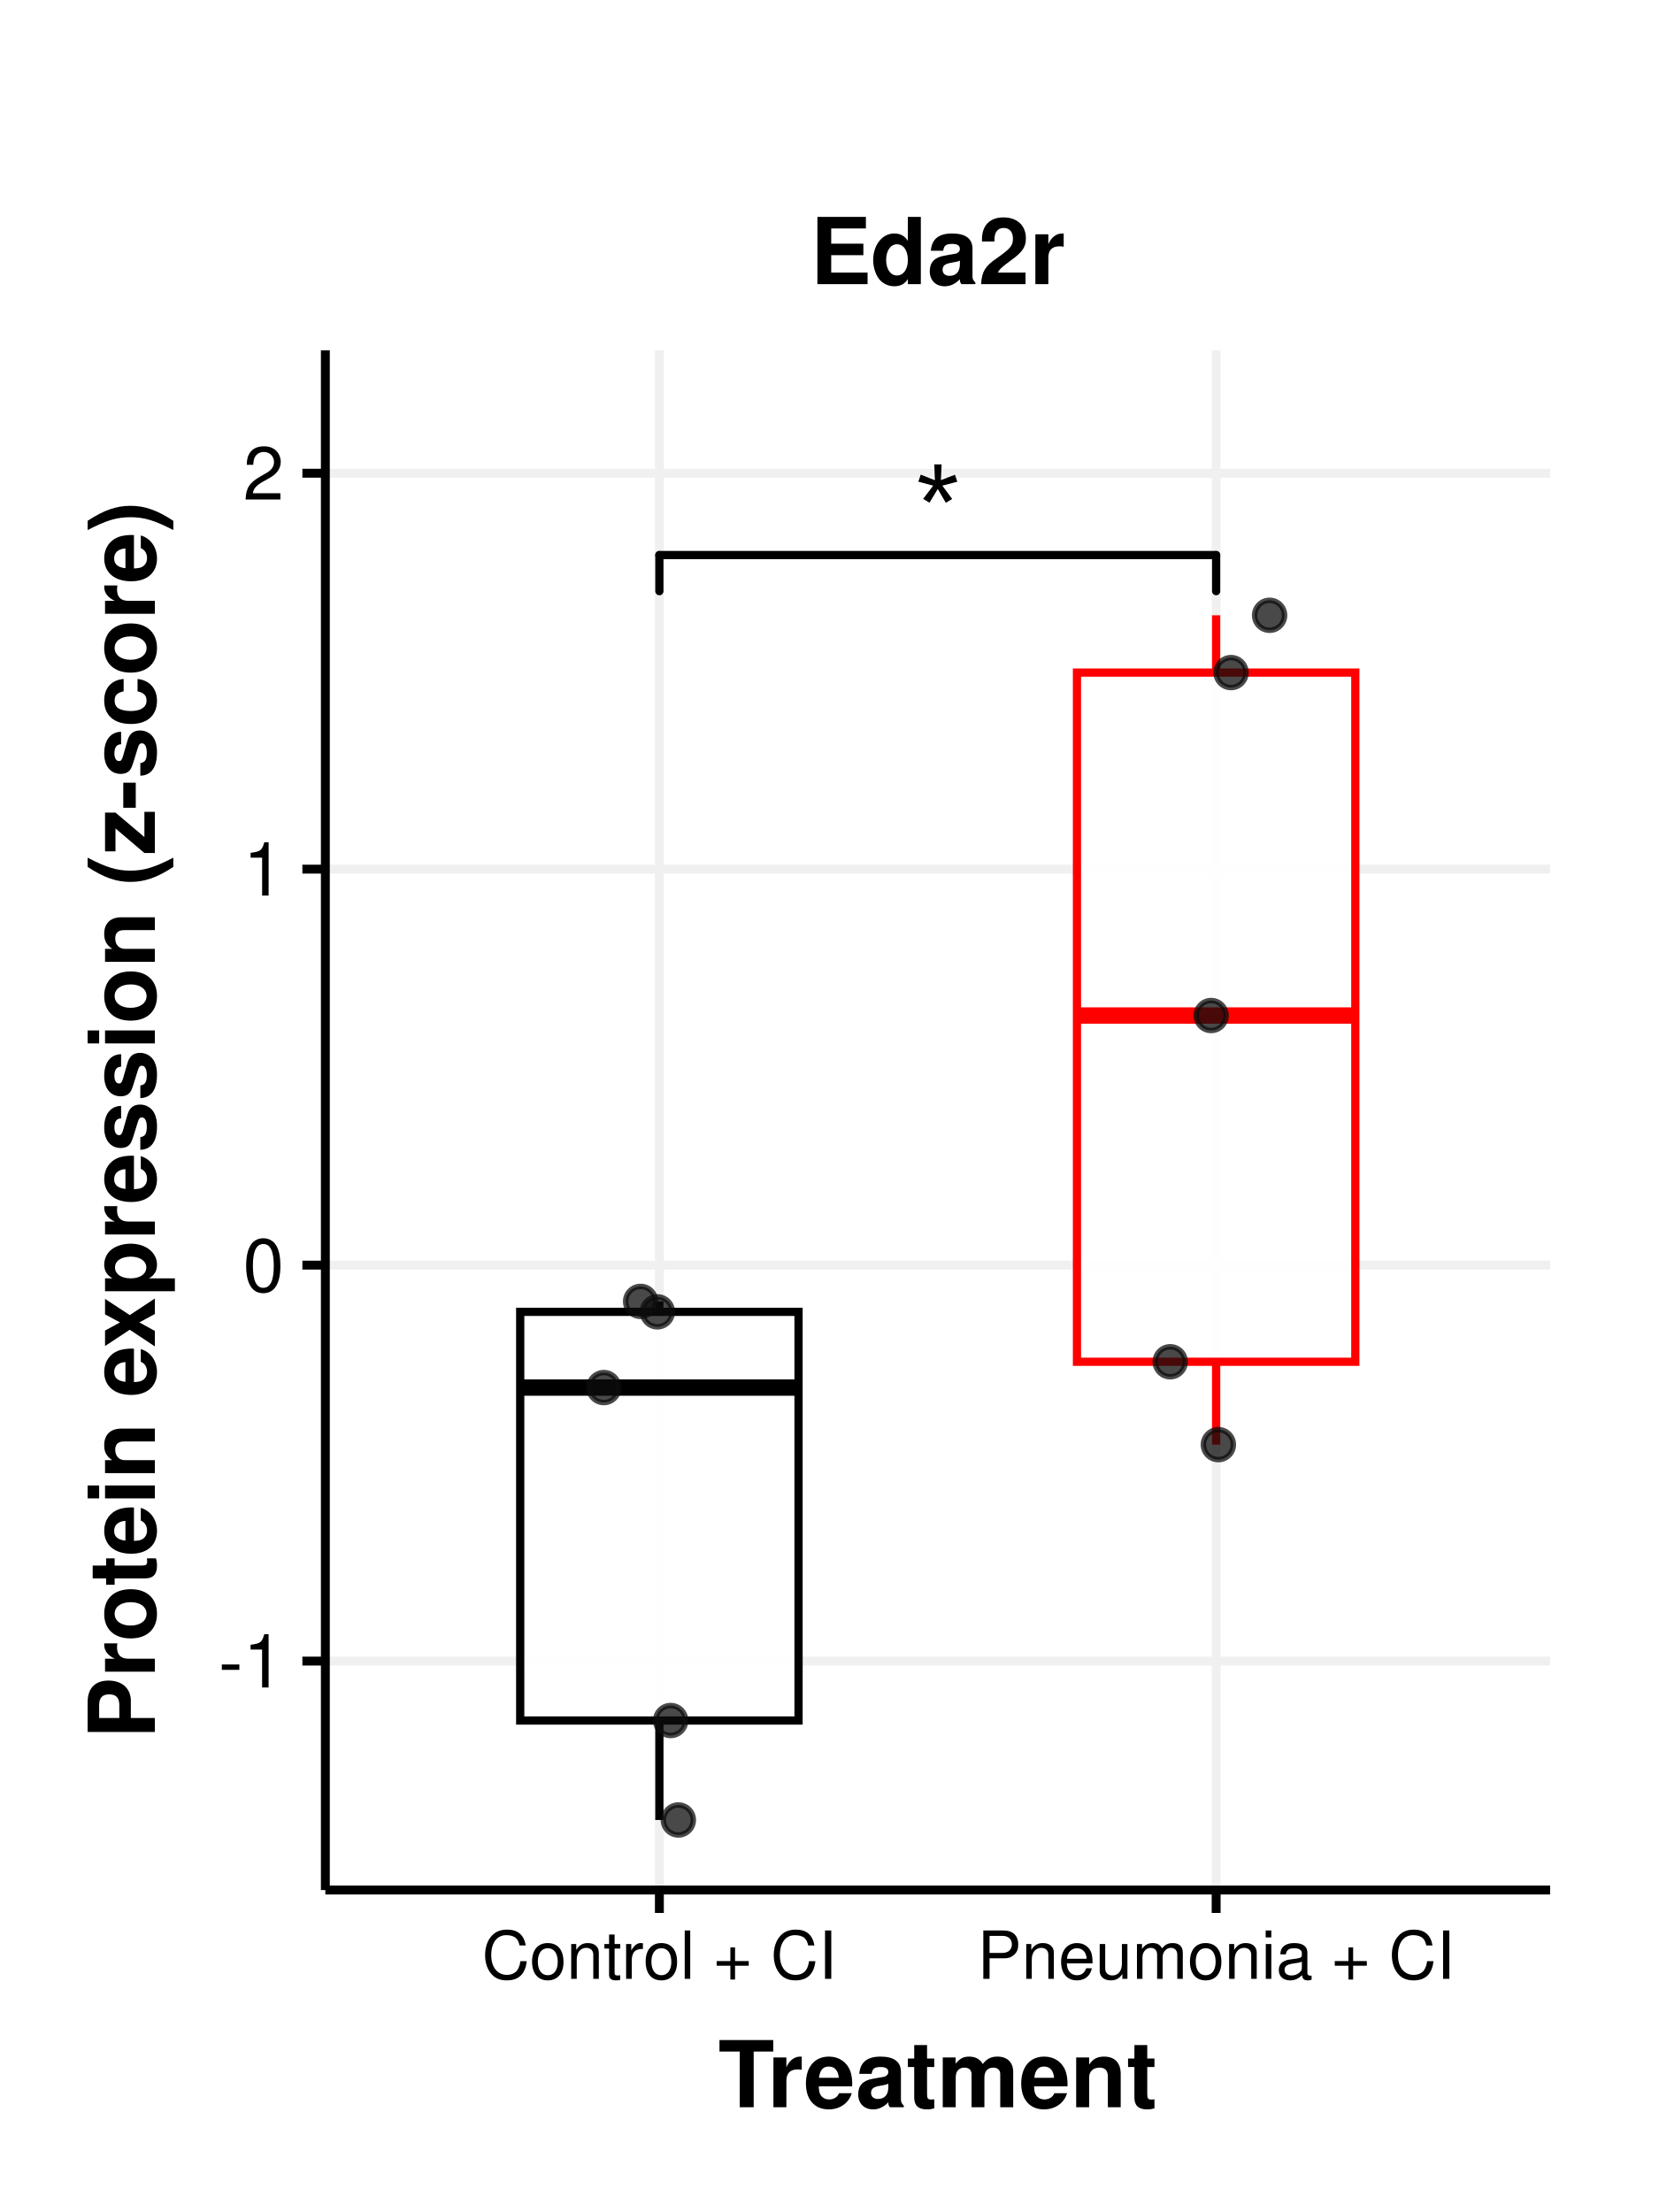
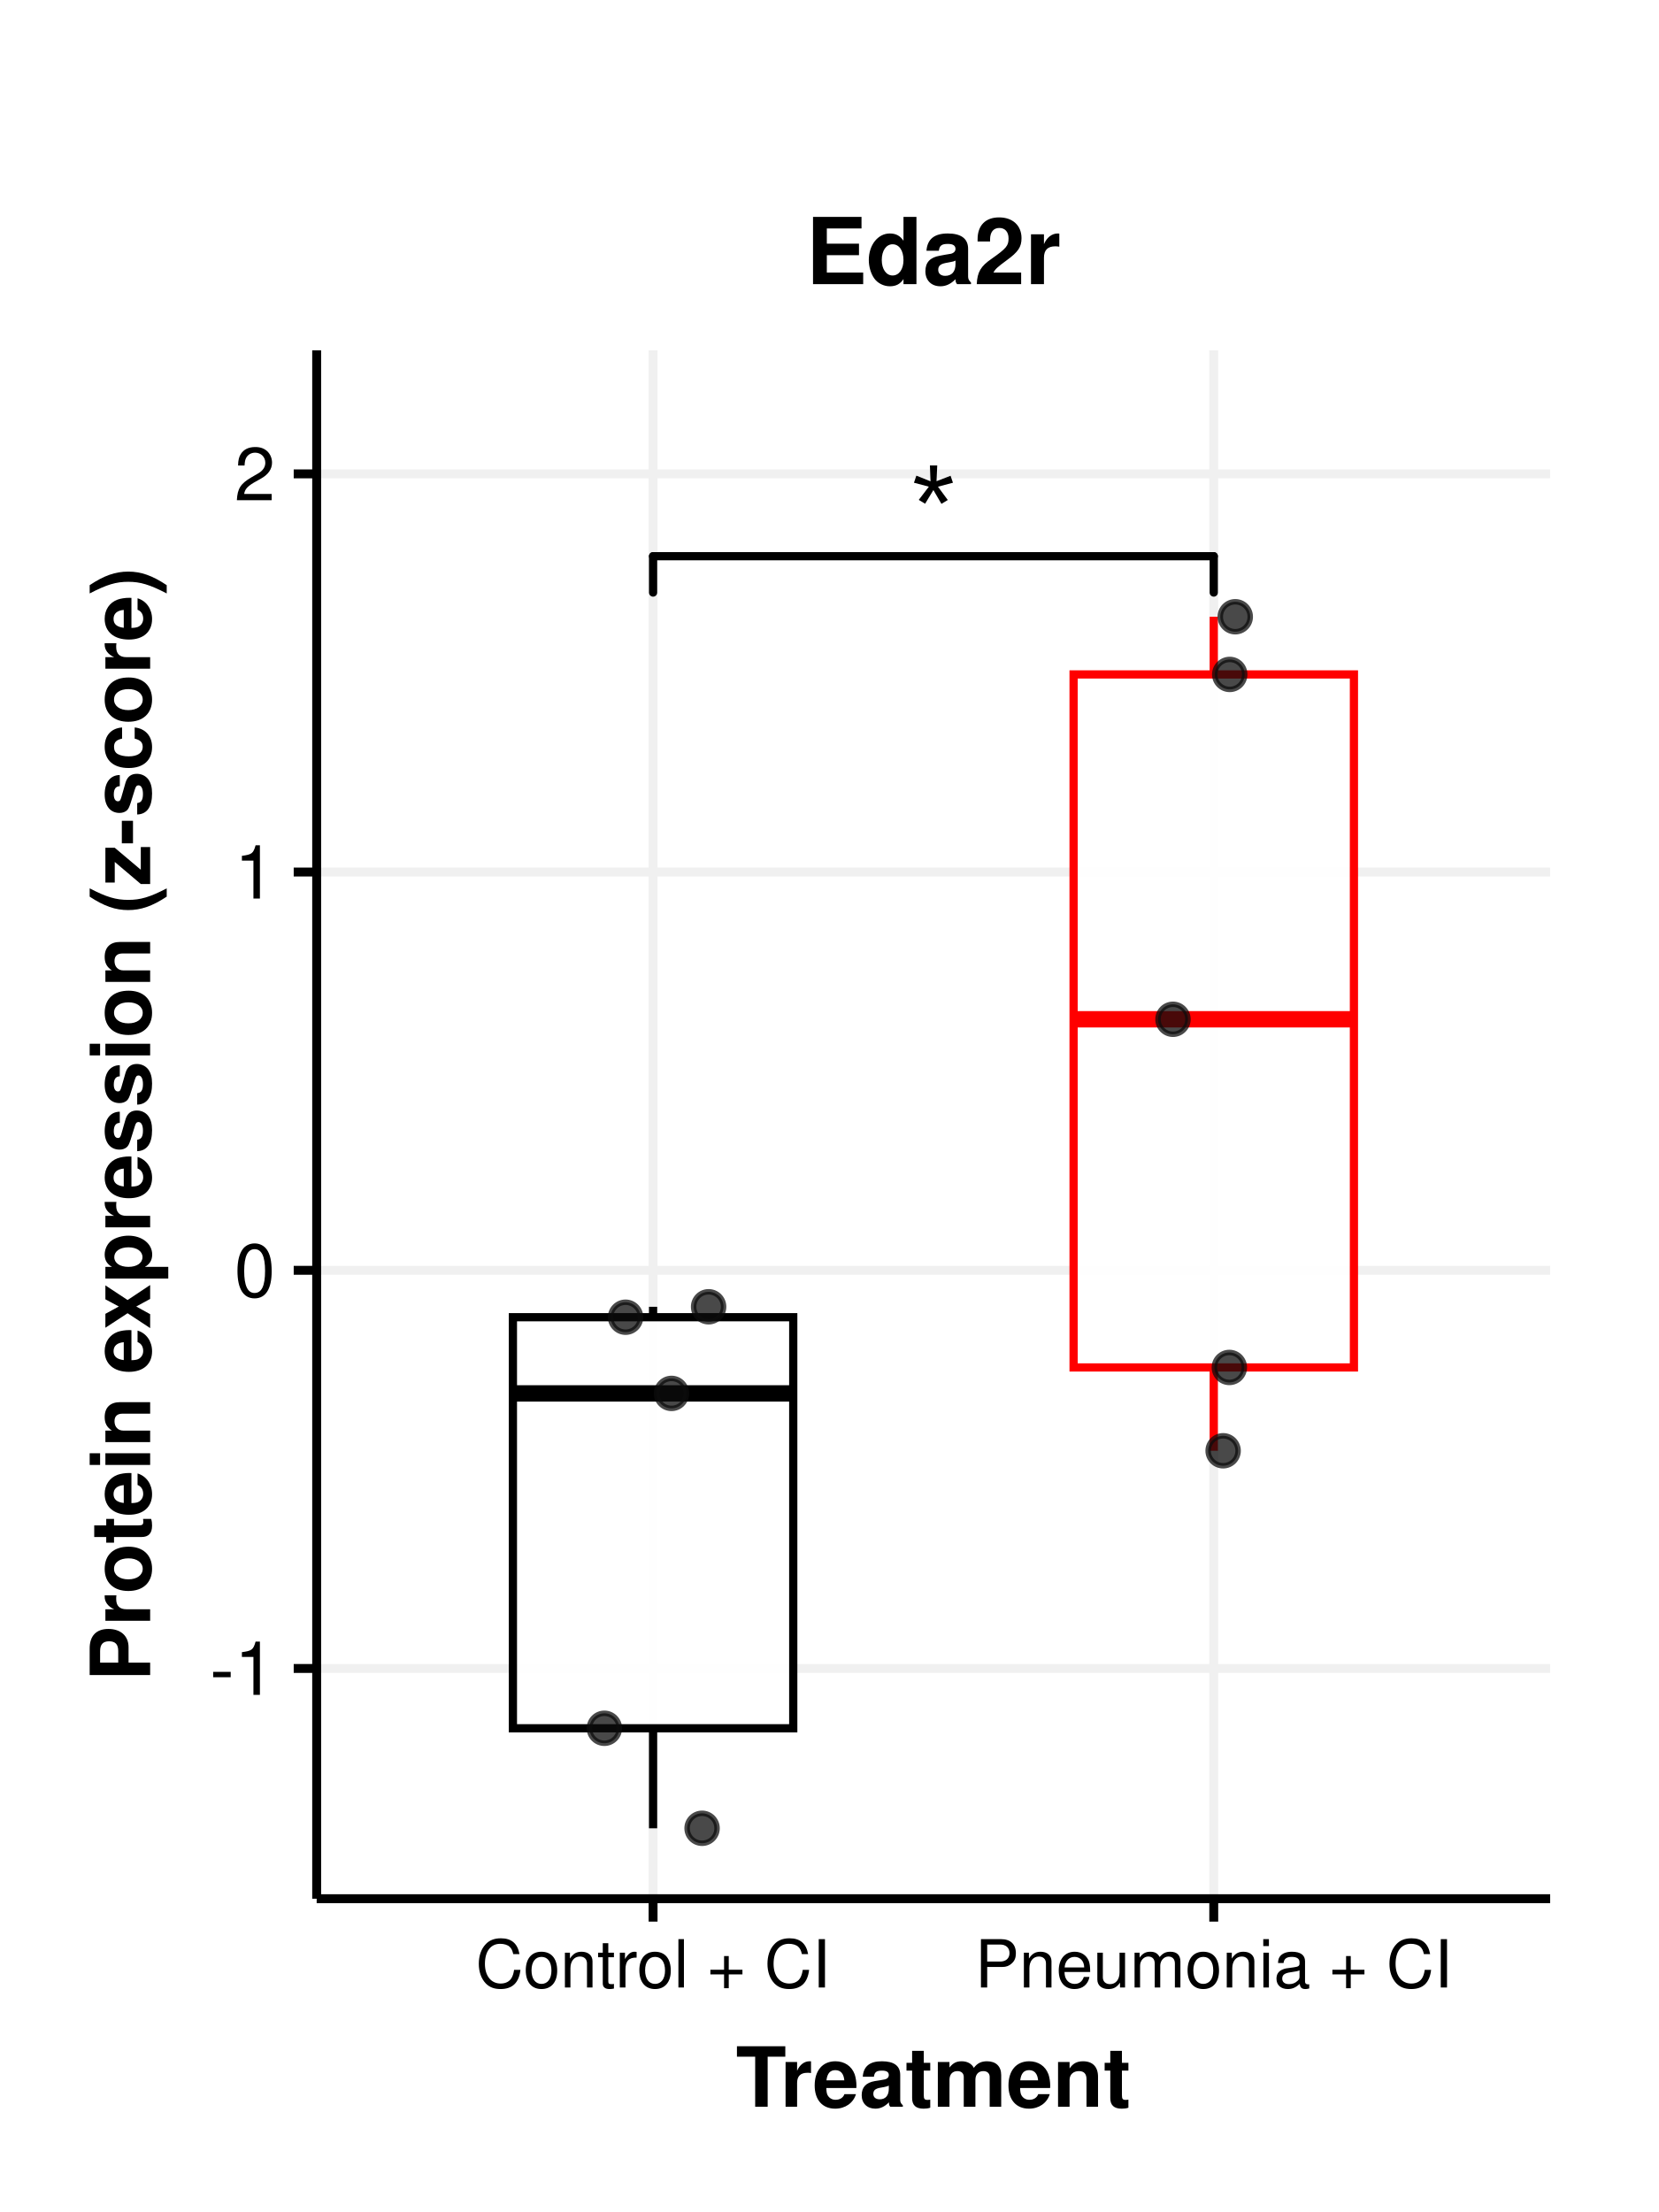
<svg xmlns="http://www.w3.org/2000/svg" class="svglite" width="216.00pt" height="288.00pt" viewBox="0 0 216.00 288.00">
  <defs>
    <style type="text/css">
    .svglite line, .svglite polyline, .svglite polygon, .svglite path, .svglite rect, .svglite circle {
      fill: none;
      stroke: #000000;
      stroke-linecap: round;
      stroke-linejoin: round;
      stroke-miterlimit: 10.00;
    }
    .svglite text {
      white-space: pre;
    }
  </style>
  </defs>
  <rect width="100%" height="100%" style="stroke: none; fill: #FFFFFF;" />
  <defs>
    <clipPath id="cpMC4wMHwyMTYuMDB8MC4wMHwyODguMDA=">
      <rect x="0.00" y="0.00" width="216.00" height="288.00" />
    </clipPath>
  </defs>
  <g clip-path="url(#cpMC4wMHwyMTYuMDB8MC4wMHwyODguMDA=)">
    <rect x="0.00" y="0.00" width="216.00" height="288.00" style="stroke-width: 1.16; stroke: none; fill: #FFFFFF;" />
  </g>
  <defs>
-     <clipPath id="cpNDIuMzZ8MjAxLjgzfDQ1LjYxfDI0Ni4wOA==">
-       <rect x="42.36" y="45.61" width="159.46" height="200.46" />
+     <clipPath id="cpNDEuMjN8MjAxLjgzfDQ1LjYxfDI0Ny4yMQ==">
+       <rect x="41.23" y="45.61" width="160.59" height="201.59" />
    </clipPath>
  </defs>
-   <g clip-path="url(#cpNDIuMzZ8MjAxLjgzfDQ1LjYxfDI0Ni4wOA==)">
-     <rect x="42.36" y="45.61" width="159.46" height="200.46" style="stroke-width: 1.16; stroke: none; fill: #FFFFFF;" />
-     <polyline points="42.36,216.27 201.83,216.27 " style="stroke-width: 1.16; stroke: #F0F0F0; stroke-linecap: butt;" />
-     <polyline points="42.36,164.72 201.83,164.72 " style="stroke-width: 1.16; stroke: #F0F0F0; stroke-linecap: butt;" />
-     <polyline points="42.36,113.16 201.83,113.16 " style="stroke-width: 1.16; stroke: #F0F0F0; stroke-linecap: butt;" />
-     <polyline points="42.36,61.61 201.83,61.61 " style="stroke-width: 1.16; stroke: #F0F0F0; stroke-linecap: butt;" />
-     <polyline points="85.85,246.08 85.85,45.61 " style="stroke-width: 1.16; stroke: #F0F0F0; stroke-linecap: butt;" />
-     <polyline points="158.34,246.08 158.34,45.61 " style="stroke-width: 1.16; stroke: #F0F0F0; stroke-linecap: butt;" />
-     <text x="122.10" y="70.26" text-anchor="middle" style="font-size: 14.23px; font-family: &quot;Arial&quot;;" textLength="5.54px" lengthAdjust="spacingAndGlyphs">*</text>
-     <line x1="85.85" y1="76.97" x2="85.85" y2="72.27" style="stroke-width: 1.07;" />
-     <line x1="85.85" y1="72.27" x2="158.34" y2="72.27" style="stroke-width: 1.07;" />
-     <line x1="158.34" y1="72.27" x2="158.34" y2="76.97" style="stroke-width: 1.07;" />
-     <line x1="85.85" y1="170.80" x2="85.85" y2="169.44" style="stroke-width: 1.07; stroke-linecap: butt;" />
-     <line x1="85.85" y1="224.01" x2="85.85" y2="236.96" style="stroke-width: 1.07; stroke-linecap: butt;" />
-     <polygon points="67.73,170.80 67.73,224.01 103.97,224.01 103.97,170.80 67.73,170.80 " style="stroke-width: 1.07; stroke-linecap: butt; stroke-linejoin: miter; fill: #FFFFFF; fill-opacity: 0.90;" />
-     <line x1="67.73" y1="180.66" x2="103.97" y2="180.66" style="stroke-width: 2.13; stroke-linecap: butt; stroke-linejoin: miter;" />
-     <line x1="158.34" y1="87.57" x2="158.34" y2="80.11" style="stroke-width: 1.07; stroke: #FF0000; stroke-linecap: butt;" />
-     <line x1="158.34" y1="177.30" x2="158.34" y2="188.09" style="stroke-width: 1.07; stroke: #FF0000; stroke-linecap: butt;" />
-     <polygon points="140.22,87.57 140.22,177.30 176.46,177.30 176.46,87.57 140.22,87.57 " style="stroke-width: 1.07; stroke: #FF0000; stroke-linecap: butt; stroke-linejoin: miter; fill: #FFFFFF; fill-opacity: 0.90;" />
-     <line x1="140.22" y1="132.22" x2="176.46" y2="132.22" style="stroke-width: 2.13; stroke: #FF0000; stroke-linecap: butt; stroke-linejoin: miter;" />
-     <circle cx="83.41" cy="169.44" r="1.95" style="stroke-width: 0.71; stroke: #0D0D0D; stroke-opacity: 0.75; fill: #0D0D0D; fill-opacity: 0.75;" />
-     <circle cx="87.32" cy="224.01" r="1.95" style="stroke-width: 0.71; stroke: #0D0D0D; stroke-opacity: 0.75; fill: #0D0D0D; fill-opacity: 0.75;" />
-     <circle cx="78.62" cy="180.66" r="1.95" style="stroke-width: 0.71; stroke: #0D0D0D; stroke-opacity: 0.75; fill: #0D0D0D; fill-opacity: 0.75;" />
-     <circle cx="85.59" cy="170.80" r="1.95" style="stroke-width: 0.71; stroke: #0D0D0D; stroke-opacity: 0.75; fill: #0D0D0D; fill-opacity: 0.75;" />
-     <circle cx="88.32" cy="236.96" r="1.95" style="stroke-width: 0.71; stroke: #0D0D0D; stroke-opacity: 0.75; fill: #0D0D0D; fill-opacity: 0.75;" />
-     <circle cx="165.30" cy="80.11" r="1.95" style="stroke-width: 0.71; stroke: #0D0D0D; stroke-opacity: 0.75; fill: #0D0D0D; fill-opacity: 0.75;" />
-     <circle cx="152.36" cy="177.30" r="1.95" style="stroke-width: 0.71; stroke: #0D0D0D; stroke-opacity: 0.75; fill: #0D0D0D; fill-opacity: 0.75;" />
-     <circle cx="158.63" cy="188.09" r="1.95" style="stroke-width: 0.71; stroke: #0D0D0D; stroke-opacity: 0.75; fill: #0D0D0D; fill-opacity: 0.75;" />
-     <circle cx="157.69" cy="132.22" r="1.95" style="stroke-width: 0.71; stroke: #0D0D0D; stroke-opacity: 0.75; fill: #0D0D0D; fill-opacity: 0.75;" />
-     <circle cx="160.28" cy="87.57" r="1.95" style="stroke-width: 0.71; stroke: #0D0D0D; stroke-opacity: 0.75; fill: #0D0D0D; fill-opacity: 0.75;" />
-     <rect x="42.36" y="45.61" width="159.46" height="200.46" style="stroke-width: 1.16; stroke: none;" />
+   <g clip-path="url(#cpNDEuMjN8MjAxLjgzfDQ1LjYxfDI0Ny4yMQ==)">
+     <rect x="41.23" y="45.61" width="160.59" height="201.59" style="stroke-width: 1.16; stroke: none; fill: #FFFFFF;" />
+     <polyline points="41.23,217.23 201.83,217.23 " style="stroke-width: 1.16; stroke: #F0F0F0; stroke-linecap: butt;" />
+     <polyline points="41.23,165.39 201.83,165.39 " style="stroke-width: 1.16; stroke: #F0F0F0; stroke-linecap: butt;" />
+     <polyline points="41.23,113.54 201.83,113.54 " style="stroke-width: 1.16; stroke: #F0F0F0; stroke-linecap: butt;" />
+     <polyline points="41.23,61.70 201.83,61.70 " style="stroke-width: 1.16; stroke: #F0F0F0; stroke-linecap: butt;" />
+     <polyline points="85.03,247.21 85.03,45.61 " style="stroke-width: 1.16; stroke: #F0F0F0; stroke-linecap: butt;" />
+     <polyline points="158.03,247.21 158.03,45.61 " style="stroke-width: 1.16; stroke: #F0F0F0; stroke-linecap: butt;" />
+     <text x="121.53" y="70.40" text-anchor="middle" style="font-size: 14.23px; font-family: &quot;Arial&quot;;" textLength="5.54px" lengthAdjust="spacingAndGlyphs">*</text>
+     <line x1="85.03" y1="77.15" x2="85.03" y2="72.42" style="stroke-width: 1.07;" />
+     <line x1="85.03" y1="72.42" x2="158.03" y2="72.42" style="stroke-width: 1.07;" />
+     <line x1="158.03" y1="72.42" x2="158.03" y2="77.15" style="stroke-width: 1.07;" />
+     <line x1="85.03" y1="171.50" x2="85.03" y2="170.14" style="stroke-width: 1.07; stroke-linecap: butt;" />
+     <line x1="85.03" y1="225.02" x2="85.03" y2="238.04" style="stroke-width: 1.07; stroke-linecap: butt;" />
+     <polygon points="66.78,171.50 66.78,225.02 103.28,225.02 103.28,171.50 66.78,171.50 " style="stroke-width: 1.07; stroke-linecap: butt; stroke-linejoin: miter; fill: #FFFFFF; fill-opacity: 0.90;" />
+     <line x1="66.78" y1="181.42" x2="103.28" y2="181.42" style="stroke-width: 2.13; stroke-linecap: butt; stroke-linejoin: miter;" />
+     <line x1="158.03" y1="87.81" x2="158.03" y2="80.30" style="stroke-width: 1.07; stroke: #FF0000; stroke-linecap: butt;" />
+     <line x1="158.03" y1="178.04" x2="158.03" y2="188.89" style="stroke-width: 1.07; stroke: #FF0000; stroke-linecap: butt;" />
+     <polygon points="139.78,87.81 139.78,178.04 176.28,178.04 176.28,87.81 139.78,87.81 " style="stroke-width: 1.07; stroke: #FF0000; stroke-linecap: butt; stroke-linejoin: miter; fill: #FFFFFF; fill-opacity: 0.90;" />
+     <line x1="139.78" y1="132.71" x2="176.28" y2="132.71" style="stroke-width: 2.13; stroke: #FF0000; stroke-linecap: butt; stroke-linejoin: miter;" />
+     <circle cx="92.26" cy="170.14" r="1.95" style="stroke-width: 0.71; stroke: #0D0D0D; stroke-opacity: 0.75; fill: #0D0D0D; fill-opacity: 0.75;" />
+     <circle cx="78.69" cy="225.02" r="1.95" style="stroke-width: 0.71; stroke: #0D0D0D; stroke-opacity: 0.75; fill: #0D0D0D; fill-opacity: 0.75;" />
+     <circle cx="87.43" cy="181.42" r="1.95" style="stroke-width: 0.71; stroke: #0D0D0D; stroke-opacity: 0.75; fill: #0D0D0D; fill-opacity: 0.75;" />
+     <circle cx="81.45" cy="171.50" r="1.95" style="stroke-width: 0.71; stroke: #0D0D0D; stroke-opacity: 0.75; fill: #0D0D0D; fill-opacity: 0.75;" />
+     <circle cx="91.41" cy="238.04" r="1.95" style="stroke-width: 0.71; stroke: #0D0D0D; stroke-opacity: 0.75; fill: #0D0D0D; fill-opacity: 0.75;" />
+     <circle cx="160.83" cy="80.30" r="1.95" style="stroke-width: 0.71; stroke: #0D0D0D; stroke-opacity: 0.75; fill: #0D0D0D; fill-opacity: 0.75;" />
+     <circle cx="160.06" cy="178.04" r="1.95" style="stroke-width: 0.71; stroke: #0D0D0D; stroke-opacity: 0.75; fill: #0D0D0D; fill-opacity: 0.75;" />
+     <circle cx="159.25" cy="188.89" r="1.95" style="stroke-width: 0.71; stroke: #0D0D0D; stroke-opacity: 0.75; fill: #0D0D0D; fill-opacity: 0.75;" />
+     <circle cx="152.72" cy="132.71" r="1.95" style="stroke-width: 0.71; stroke: #0D0D0D; stroke-opacity: 0.75; fill: #0D0D0D; fill-opacity: 0.75;" />
+     <circle cx="160.11" cy="87.81" r="1.95" style="stroke-width: 0.71; stroke: #0D0D0D; stroke-opacity: 0.75; fill: #0D0D0D; fill-opacity: 0.75;" />
+     <rect x="41.23" y="45.61" width="160.59" height="201.59" style="stroke-width: 1.16; stroke: none;" />
  </g>
  <g clip-path="url(#cpMC4wMHwyMTYuMDB8MC4wMHwyODguMDA=)">
-     <polyline points="42.36,246.08 42.36,45.61 " style="stroke-width: 1.16; stroke-linecap: butt;" />
-     <text x="36.98" y="219.71" text-anchor="end" style="font-size: 9.60px; font-family: &quot;Helvetica&quot;;" textLength="8.53px" lengthAdjust="spacingAndGlyphs">-1</text>
-     <text x="36.98" y="168.16" text-anchor="end" style="font-size: 9.60px; font-family: &quot;Helvetica&quot;;" textLength="5.34px" lengthAdjust="spacingAndGlyphs">0</text>
-     <text x="36.98" y="116.60" text-anchor="end" style="font-size: 9.60px; font-family: &quot;Helvetica&quot;;" textLength="5.34px" lengthAdjust="spacingAndGlyphs">1</text>
-     <text x="36.98" y="65.05" text-anchor="end" style="font-size: 9.60px; font-family: &quot;Helvetica&quot;;" textLength="5.34px" lengthAdjust="spacingAndGlyphs">2</text>
-     <polyline points="39.37,216.27 42.36,216.27 " style="stroke-width: 1.16; stroke-linecap: butt;" />
-     <polyline points="39.37,164.72 42.36,164.72 " style="stroke-width: 1.16; stroke-linecap: butt;" />
-     <polyline points="39.37,113.16 42.36,113.16 " style="stroke-width: 1.16; stroke-linecap: butt;" />
-     <polyline points="39.37,61.61 42.36,61.61 " style="stroke-width: 1.16; stroke-linecap: butt;" />
-     <polyline points="42.36,246.08 201.83,246.08 " style="stroke-width: 1.16; stroke-linecap: butt;" />
-     <polyline points="85.85,249.06 85.85,246.08 " style="stroke-width: 1.16; stroke-linecap: butt;" />
-     <polyline points="158.34,249.06 158.34,246.08 " style="stroke-width: 1.16; stroke-linecap: butt;" />
-     <text x="85.85" y="257.64" text-anchor="middle" style="font-size: 8.64px; font-family: &quot;Helvetica&quot;;" textLength="46.26px" lengthAdjust="spacingAndGlyphs">Control + CI</text>
-     <text x="158.34" y="257.64" text-anchor="middle" style="font-size: 8.64px; font-family: &quot;Helvetica&quot;;" textLength="62.09px" lengthAdjust="spacingAndGlyphs">Pneumonia + CI</text>
-     <text x="122.10" y="274.36" text-anchor="middle" style="font-size: 12.00px; font-weight: bold; font-family: &quot;Helvetica&quot;;" textLength="58.02px" lengthAdjust="spacingAndGlyphs">Treatment</text>
-     <text transform="translate(20.16,145.84) rotate(-90)" text-anchor="middle" style="font-size: 12.00px; font-weight: bold; font-family: &quot;Helvetica&quot;;" textLength="161.39px" lengthAdjust="spacingAndGlyphs">Protein expression (z-score)</text>
-     <text x="122.10" y="36.99" text-anchor="middle" style="font-size: 12.00px; font-weight: bold; font-family: &quot;Helvetica&quot;;" textLength="33.36px" lengthAdjust="spacingAndGlyphs">Eda2r</text>
+     <polyline points="41.23,247.21 41.23,45.61 " style="stroke-width: 1.16; stroke-linecap: butt;" />
+     <text x="35.85" y="220.67" text-anchor="end" style="font-size: 9.60px; font-family: &quot;Helvetica&quot;;" textLength="8.53px" lengthAdjust="spacingAndGlyphs">-1</text>
+     <text x="35.85" y="168.83" text-anchor="end" style="font-size: 9.60px; font-family: &quot;Helvetica&quot;;" textLength="5.34px" lengthAdjust="spacingAndGlyphs">0</text>
+     <text x="35.85" y="116.99" text-anchor="end" style="font-size: 9.60px; font-family: &quot;Helvetica&quot;;" textLength="5.34px" lengthAdjust="spacingAndGlyphs">1</text>
+     <text x="35.85" y="65.14" text-anchor="end" style="font-size: 9.60px; font-family: &quot;Helvetica&quot;;" textLength="5.34px" lengthAdjust="spacingAndGlyphs">2</text>
+     <polyline points="38.24,217.23 41.23,217.23 " style="stroke-width: 1.16; stroke-linecap: butt;" />
+     <polyline points="38.24,165.39 41.23,165.39 " style="stroke-width: 1.16; stroke-linecap: butt;" />
+     <polyline points="38.24,113.54 41.23,113.54 " style="stroke-width: 1.16; stroke-linecap: butt;" />
+     <polyline points="38.24,61.70 41.23,61.70 " style="stroke-width: 1.16; stroke-linecap: butt;" />
+     <polyline points="41.23,247.21 201.83,247.21 " style="stroke-width: 1.16; stroke-linecap: butt;" />
+     <polyline points="85.03,250.19 85.03,247.21 " style="stroke-width: 1.16; stroke-linecap: butt;" />
+     <polyline points="158.03,250.19 158.03,247.21 " style="stroke-width: 1.16; stroke-linecap: butt;" />
+     <text x="85.03" y="258.77" text-anchor="middle" style="font-size: 8.64px; font-family: &quot;Helvetica&quot;;" textLength="46.26px" lengthAdjust="spacingAndGlyphs">Control + CI</text>
+     <text x="158.03" y="258.77" text-anchor="middle" style="font-size: 8.64px; font-family: &quot;Helvetica&quot;;" textLength="62.09px" lengthAdjust="spacingAndGlyphs">Pneumonia + CI</text>
+     <text x="121.53" y="274.30" text-anchor="middle" style="font-size: 10.80px; font-weight: bold; font-family: &quot;Helvetica&quot;;" textLength="52.19px" lengthAdjust="spacingAndGlyphs">Treatment</text>
+     <text transform="translate(19.55,146.41) rotate(-90)" text-anchor="middle" style="font-size: 10.80px; font-weight: bold; font-family: &quot;Helvetica&quot;;" textLength="145.21px" lengthAdjust="spacingAndGlyphs">Protein expression (z-score)</text>
+     <text x="121.53" y="36.99" text-anchor="middle" style="font-size: 12.00px; font-weight: bold; font-family: &quot;Helvetica&quot;;" textLength="33.36px" lengthAdjust="spacingAndGlyphs">Eda2r</text>
  </g>
</svg>
